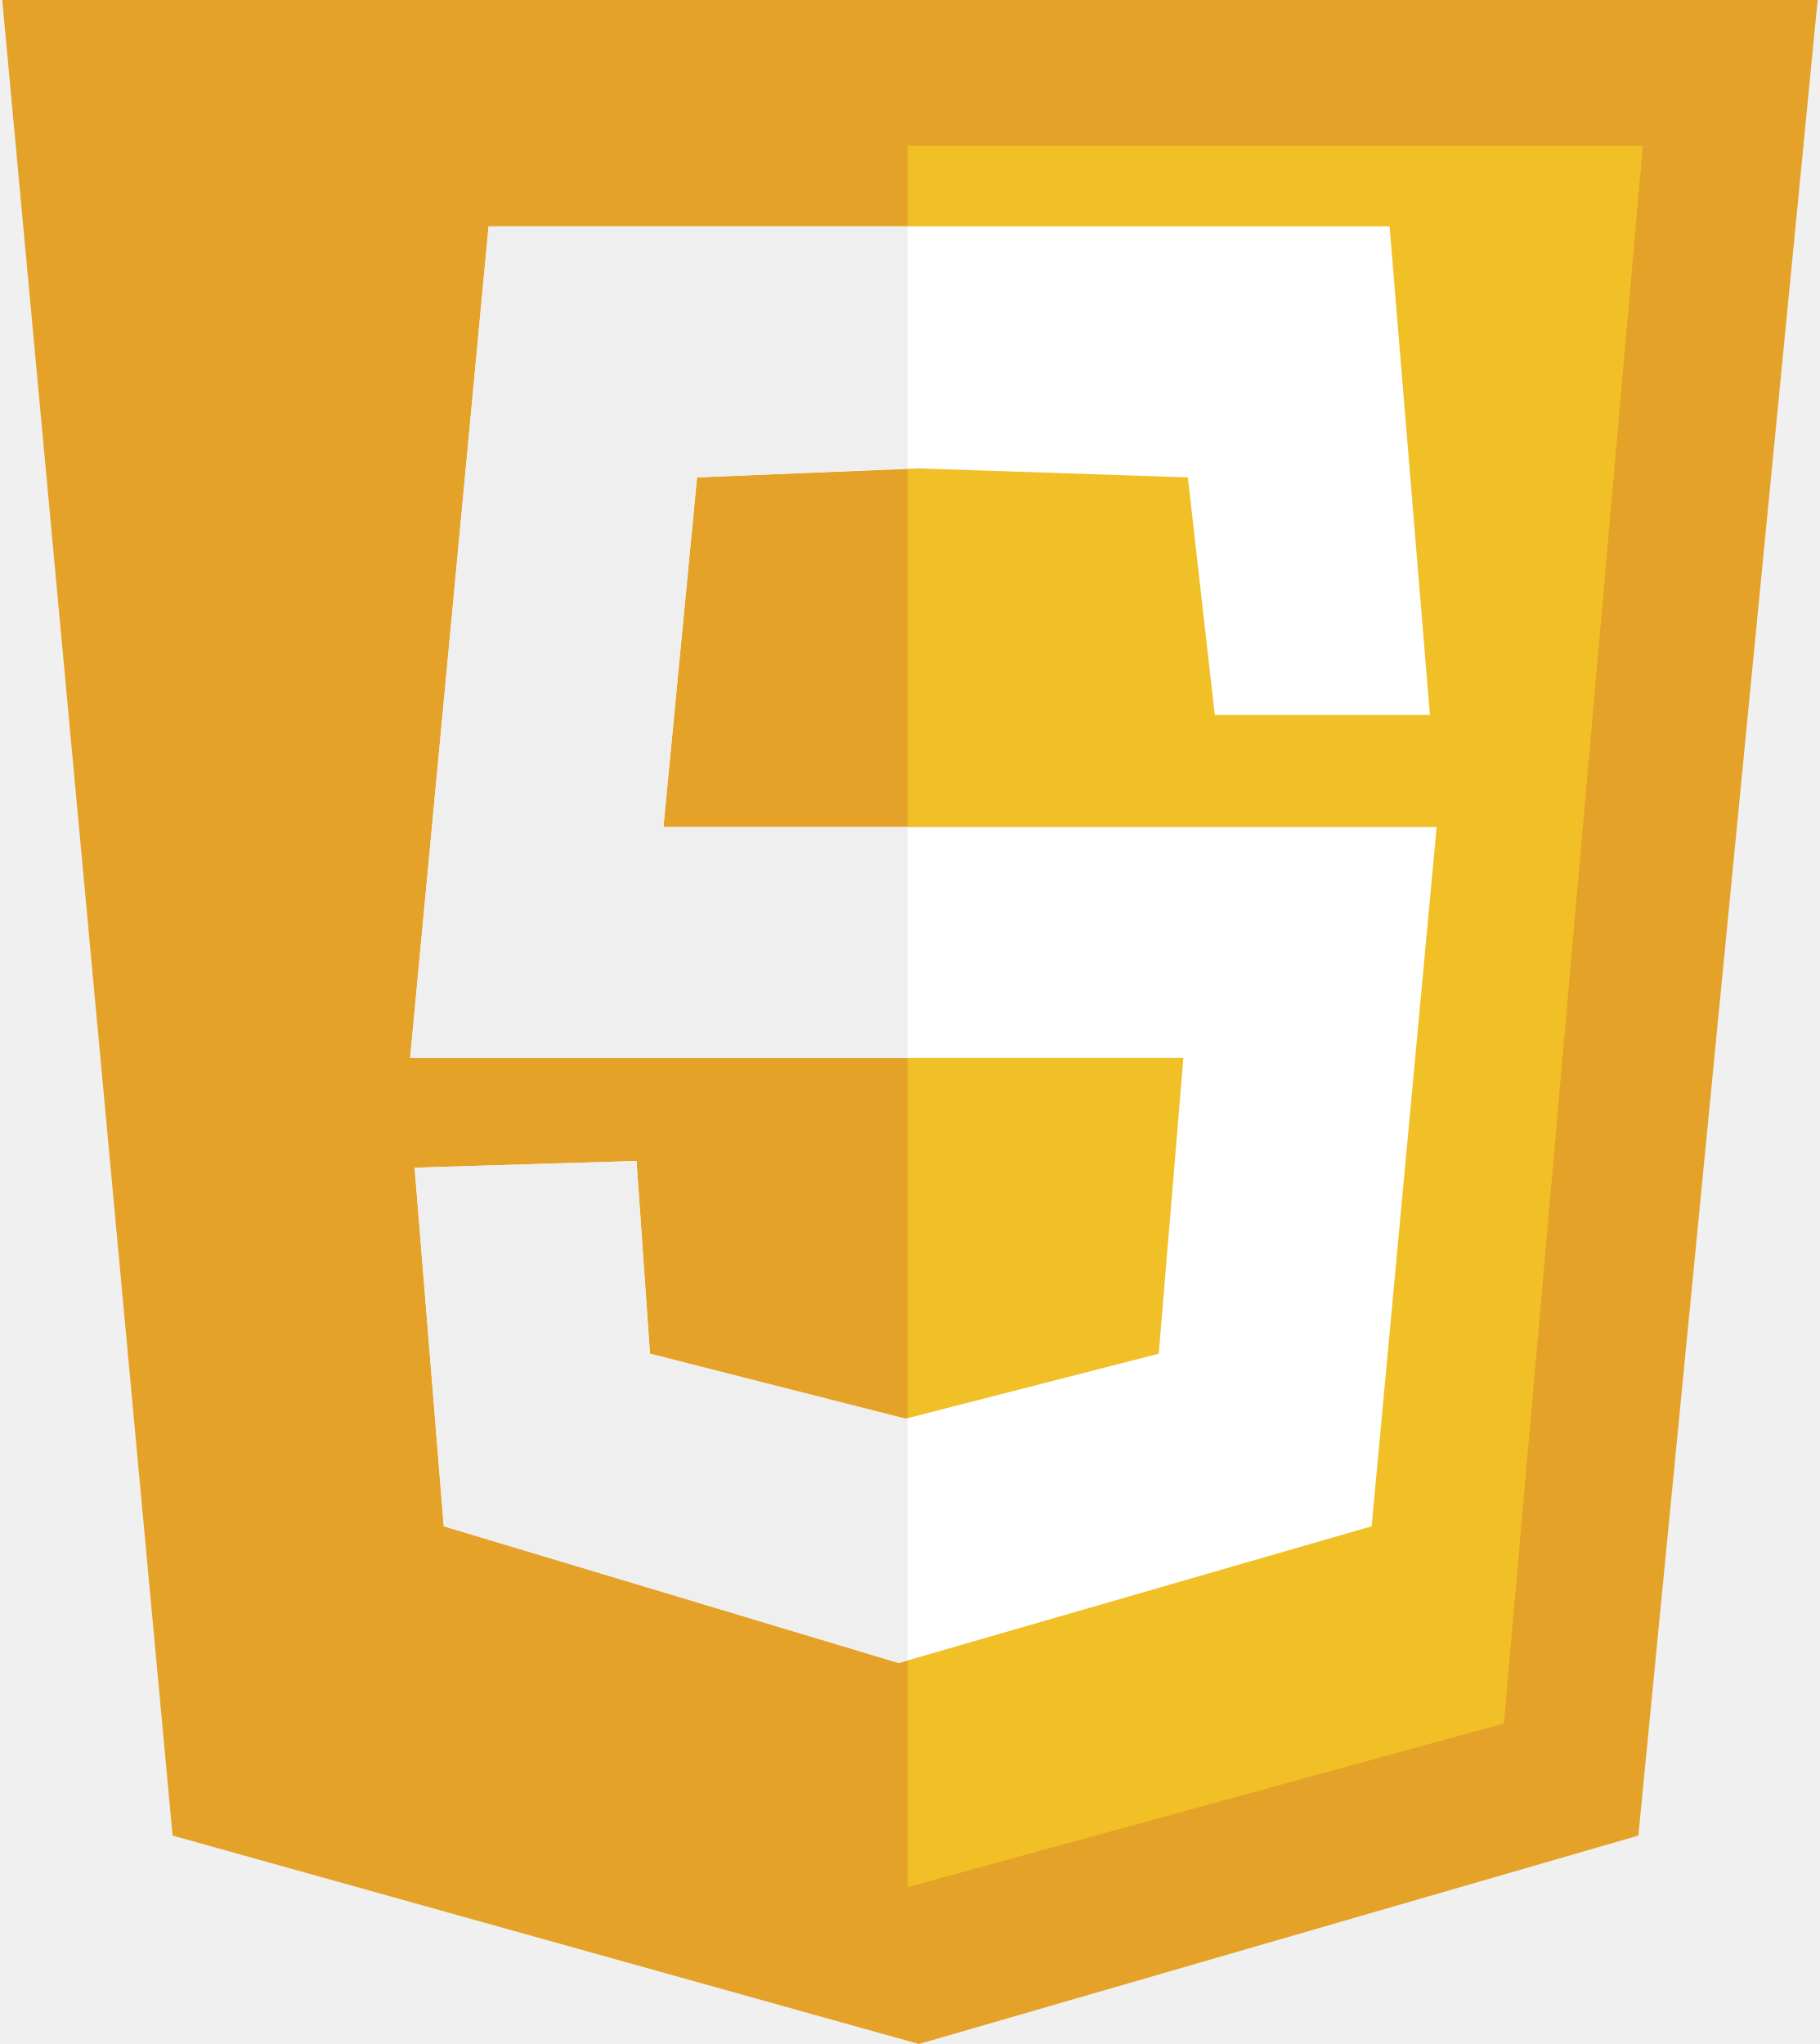
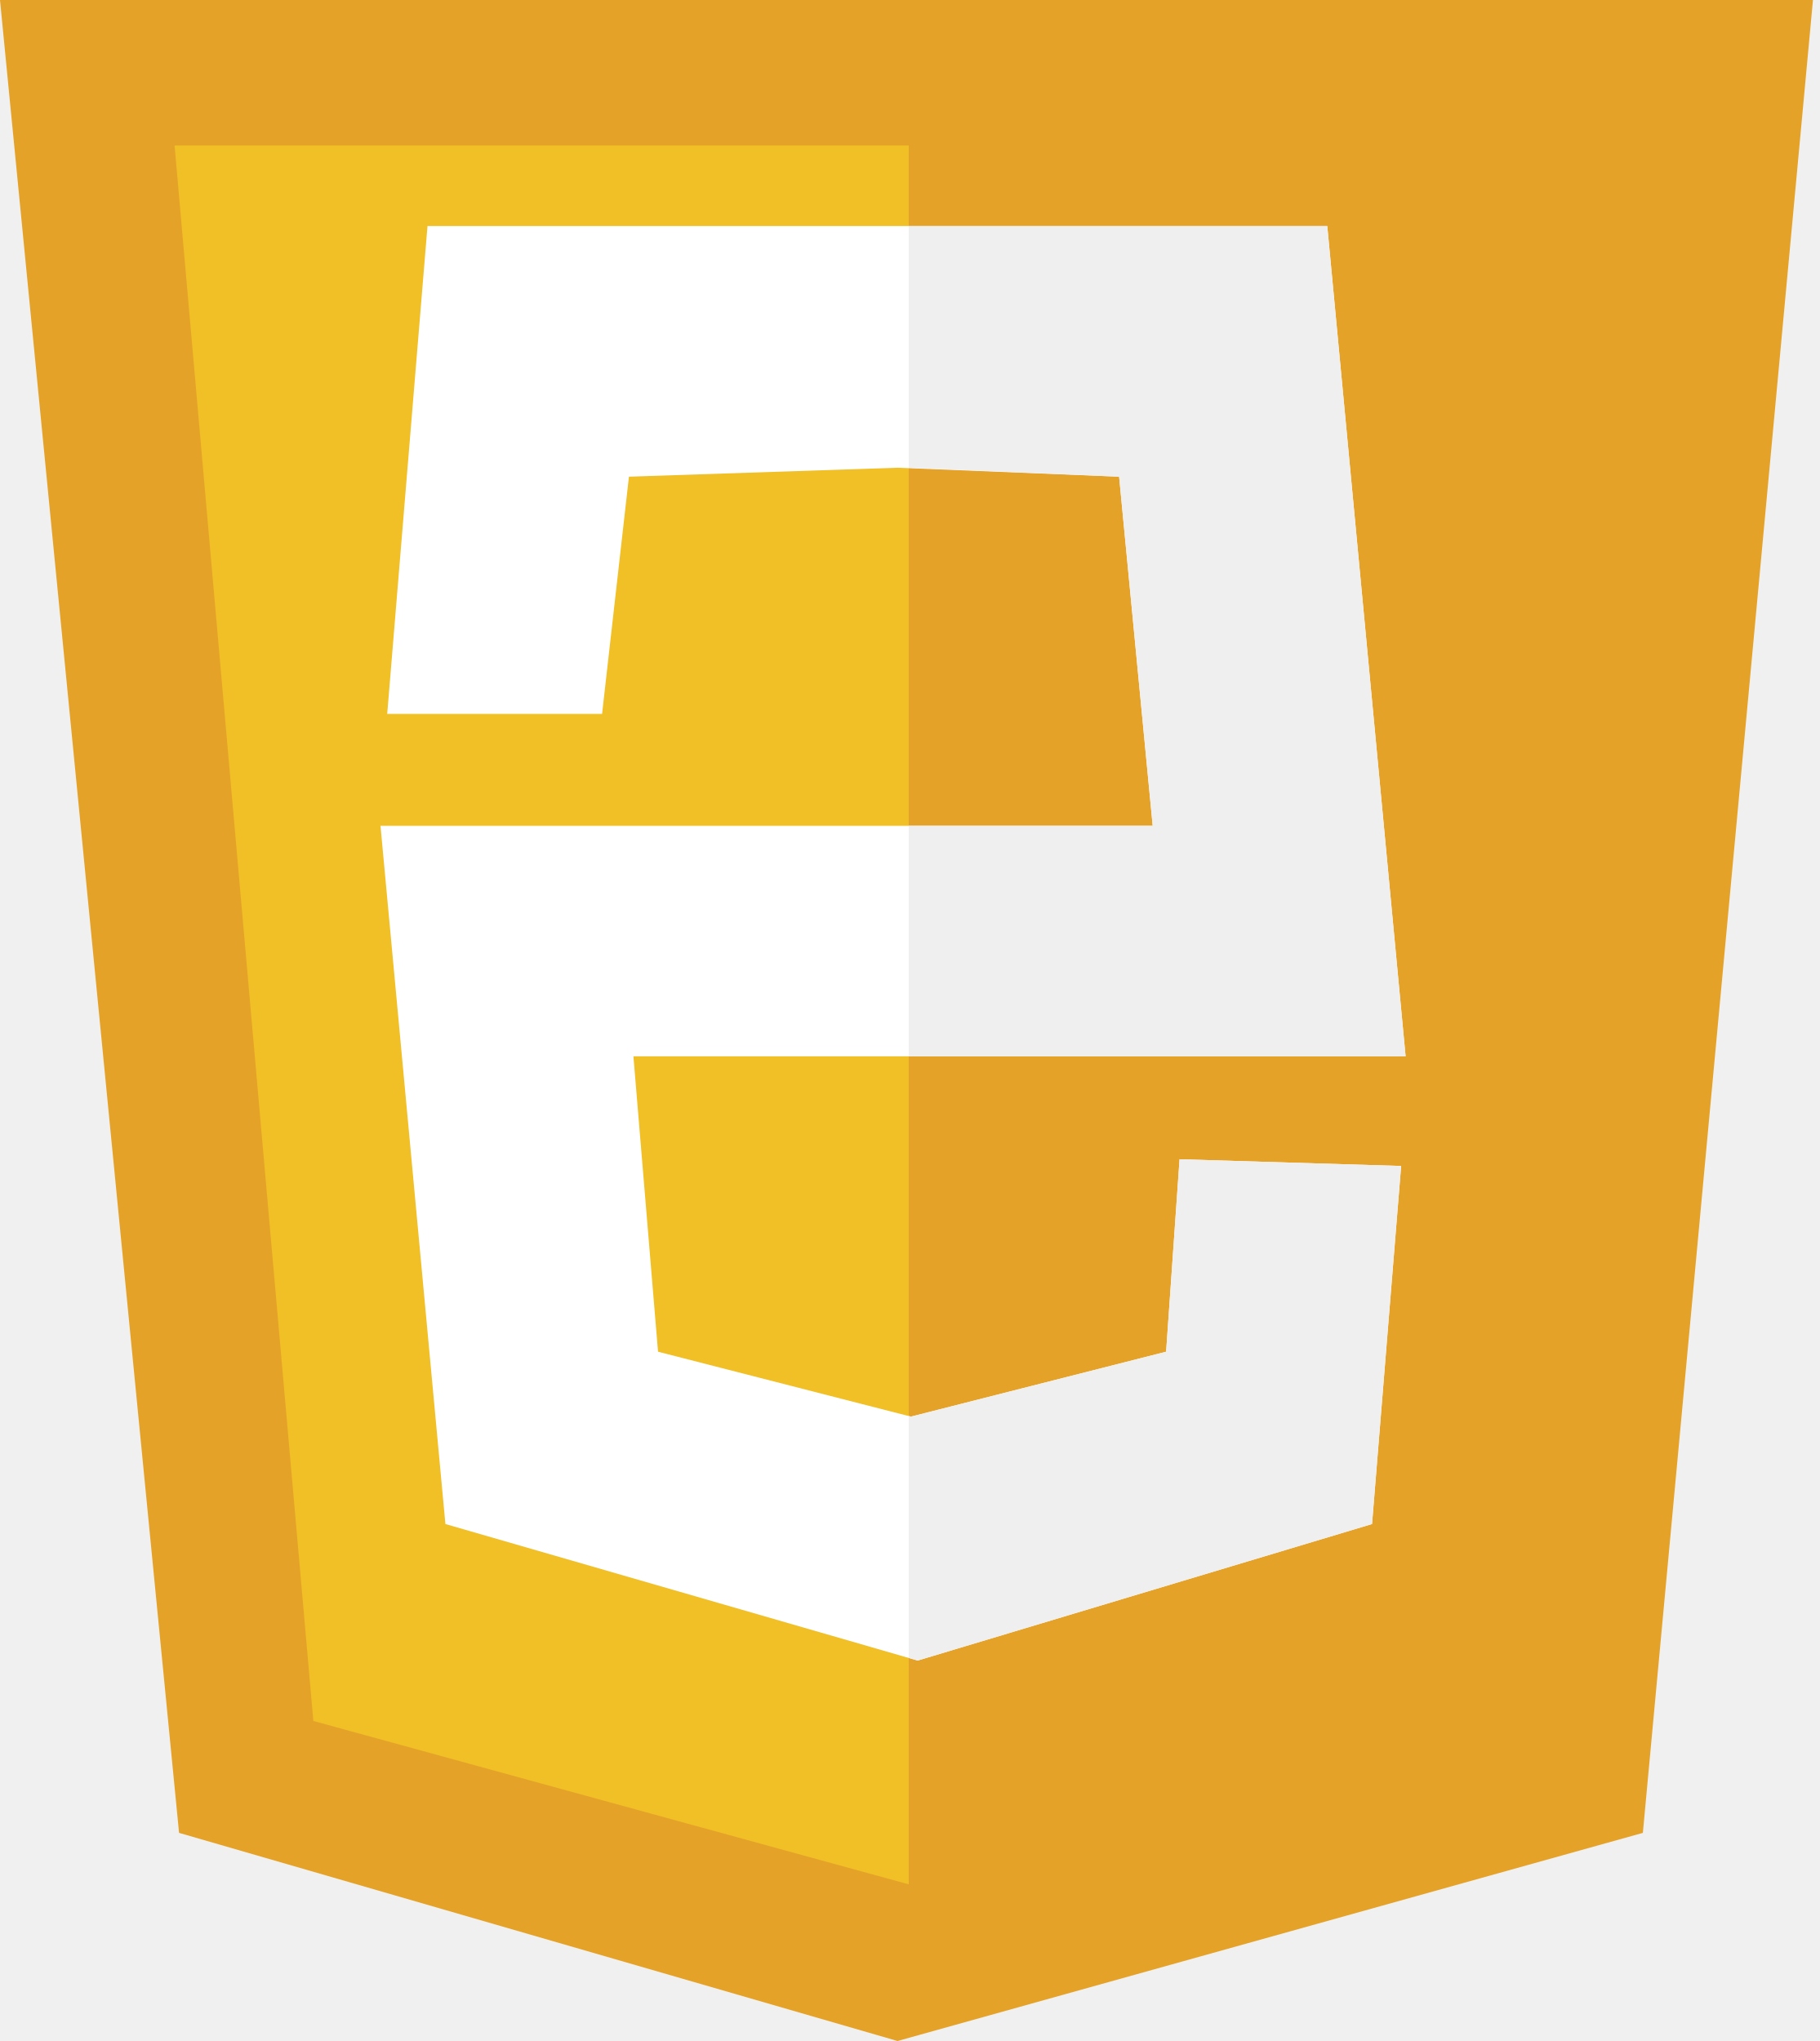
- <svg xmlns="http://www.w3.org/2000/svg" width="406" height="456" viewBox="0 0 406 456" fill="none">
-   <path d="M0.5 0L38.5 409.5L205 456L365.5 409.5L405.5 0H0.5Z" fill="#E5A228" />
-   <path d="M335.5 384.5L202.5 421V32.5H366.5L335.5 384.5Z" fill="#F1BF26" />
-   <path d="M99 340.5L92.5 260.5L142 259L145 302L202 316.5L258.5 302L264 236H91.5L109 50.5H310L319 159.5H271L265 106.5L205 104.5L155.5 106.5L148 184.5H320.5L306 340.5L200.5 371L99 340.5Z" fill="white" />
-   <path d="M99 340.5L92.5 260.5L142 259L145 302L202 316.5L202.5 316.372V370.422L200.5 371L99 340.5Z" fill="#EFEFEF" />
-   <path d="M155.5 106.5L148 184.5H202.5V236H91.5L109 50.5H202.5V104.5L155.5 106.5Z" fill="#EFEFEF" />
+ <svg xmlns="http://www.w3.org/2000/svg" width="156" height="175" viewBox="0 0 156 175" fill="none">
+   <path d="M155.427 0L140.844 157.155L76.946 175L15.351 157.155L-0 0H155.427Z" fill="#E5A228" />
+   <path d="M26.864 147.56L77.906 161.568V12.473H14.967L26.864 147.56Z" fill="#F1BF26" />
+   <path d="M117.626 130.674L120.121 99.973L101.124 99.397L99.972 115.899L78.097 121.464L56.414 115.899L54.304 90.57H120.504L113.788 19.381H36.65L33.196 61.212H51.617L53.92 40.872L76.946 40.104L95.943 40.872L98.821 70.806H32.62L38.185 130.674L78.673 142.379L117.626 130.674Z" fill="white" />
+   <path d="M117.626 130.674L120.121 99.973L101.124 99.397L99.972 115.899L78.097 121.464L77.906 121.415V142.158L78.673 142.379L117.626 130.674Z" fill="#EFEFEF" />
+   <path d="M95.943 40.872L98.821 70.806H77.906V90.57H120.504L113.788 19.381H77.906V40.104L95.943 40.872Z" fill="#EFEFEF" />
</svg>
